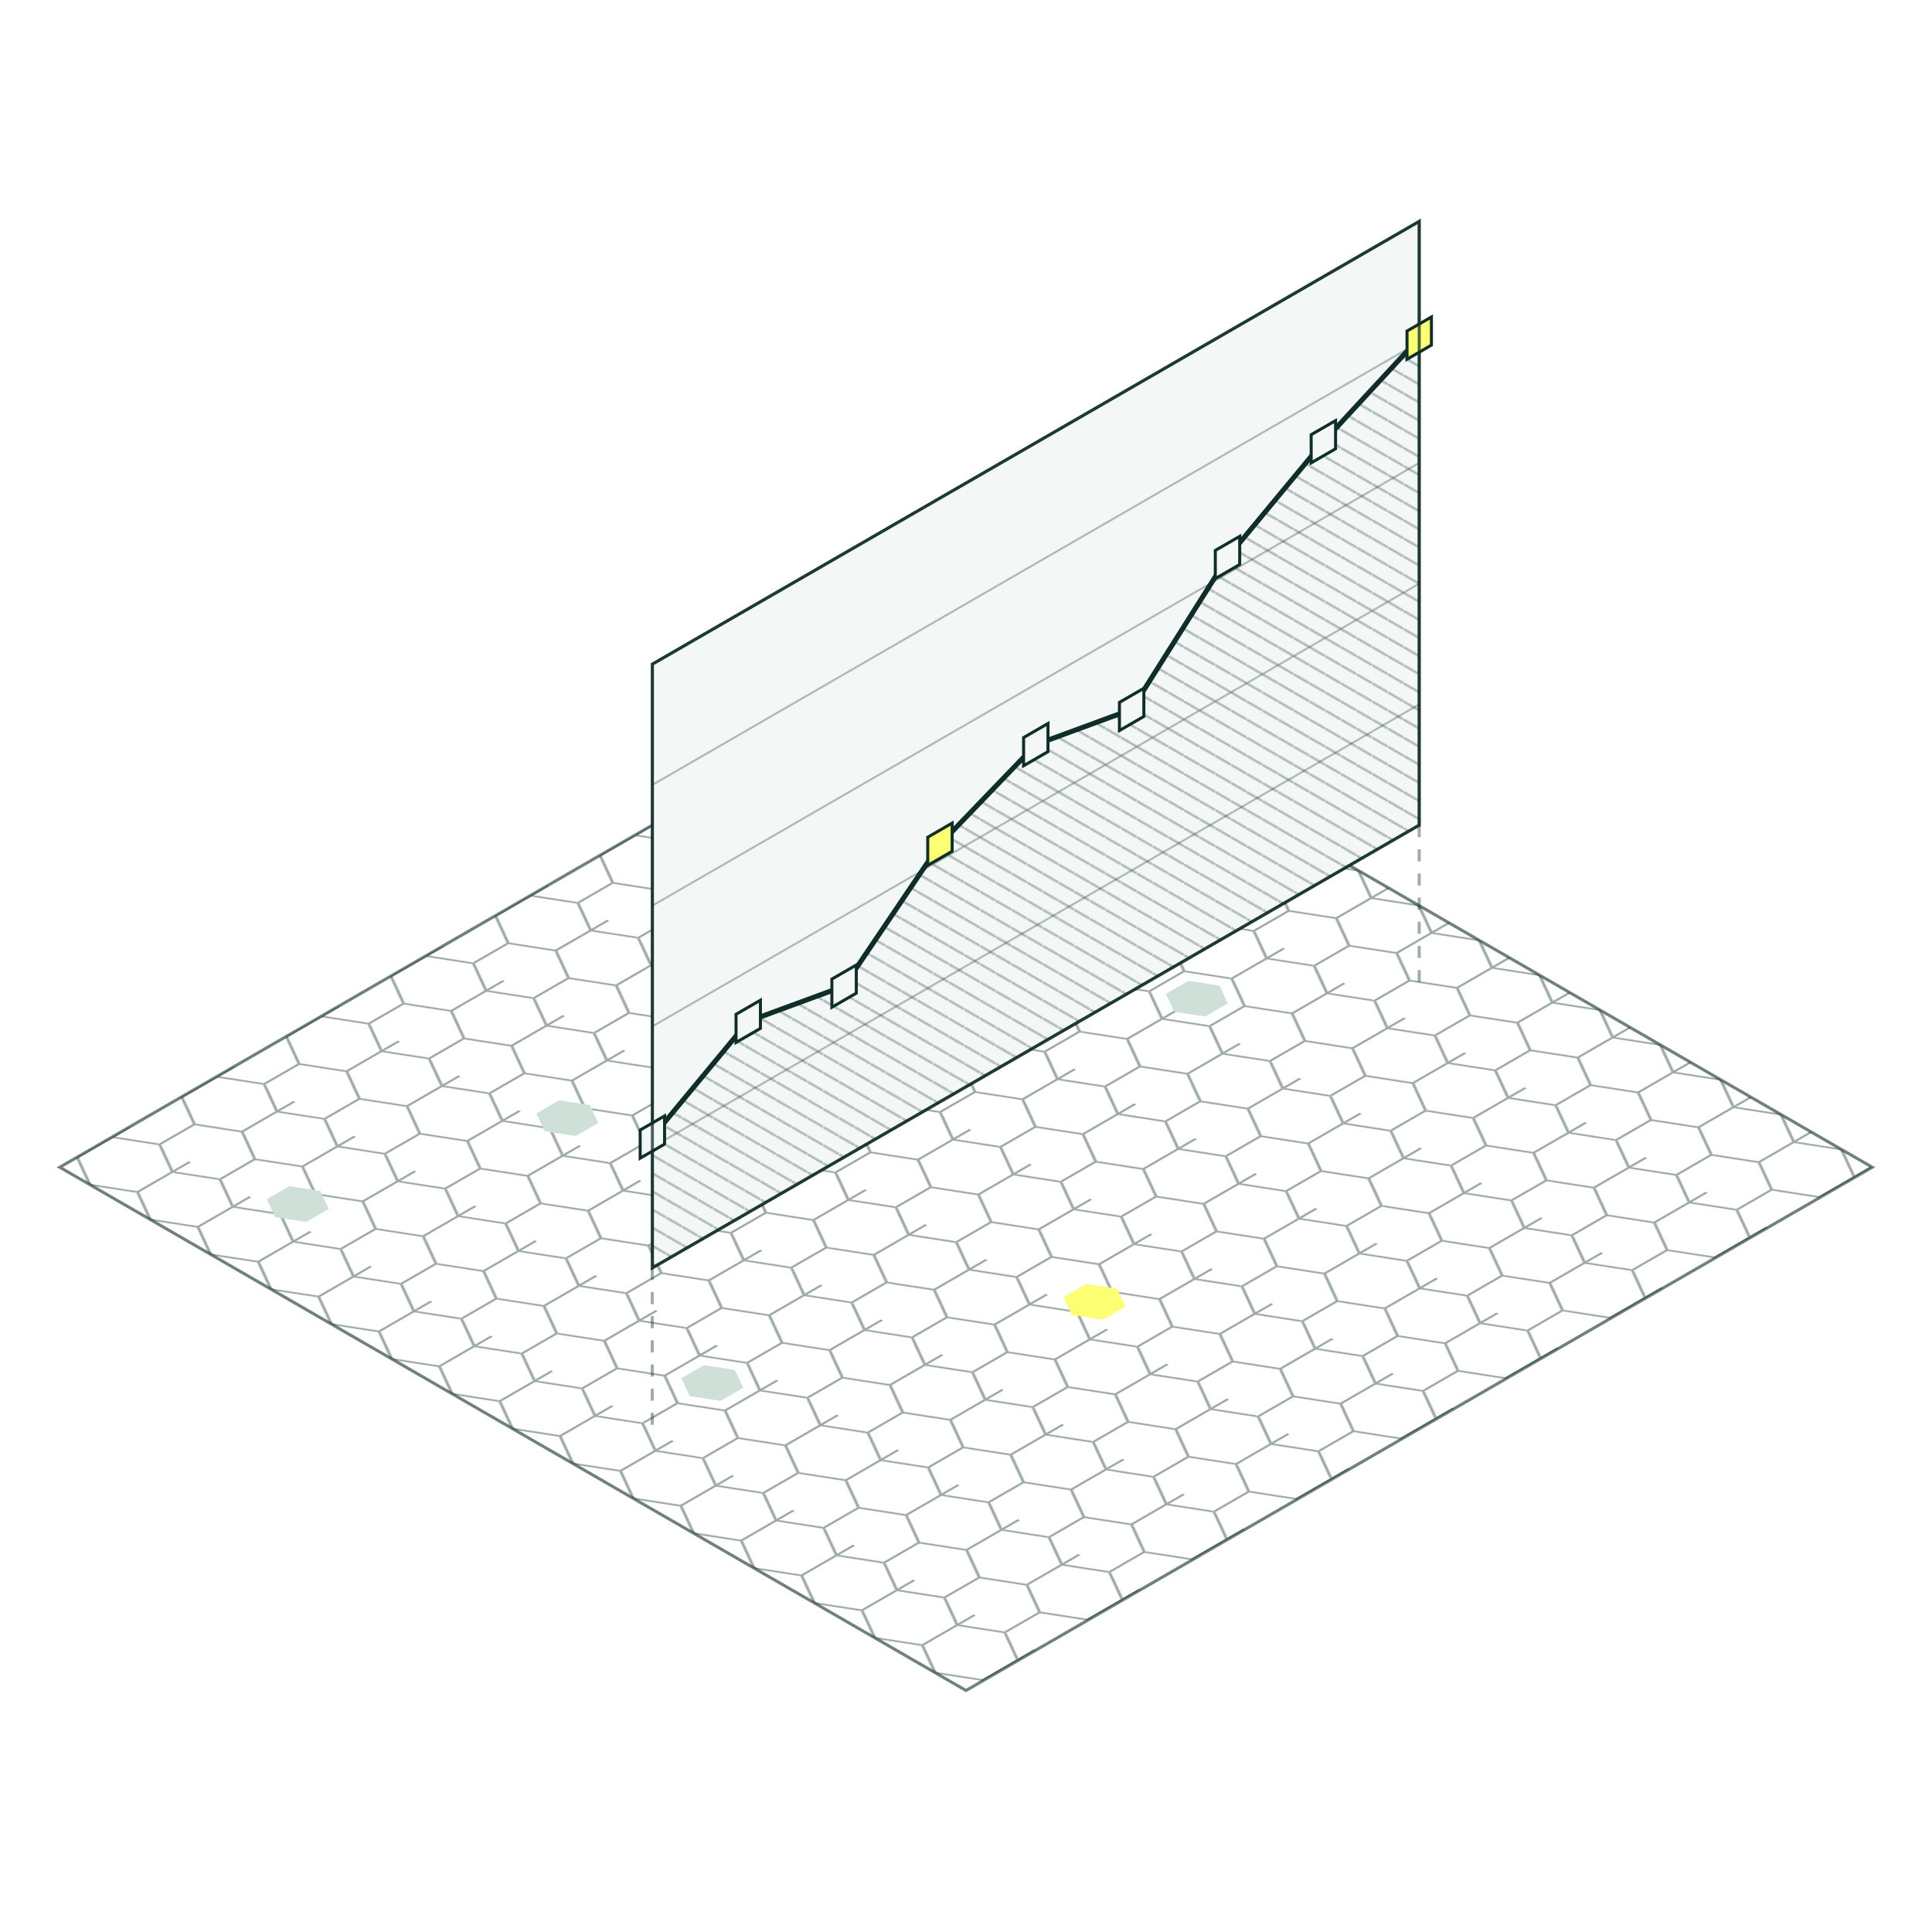
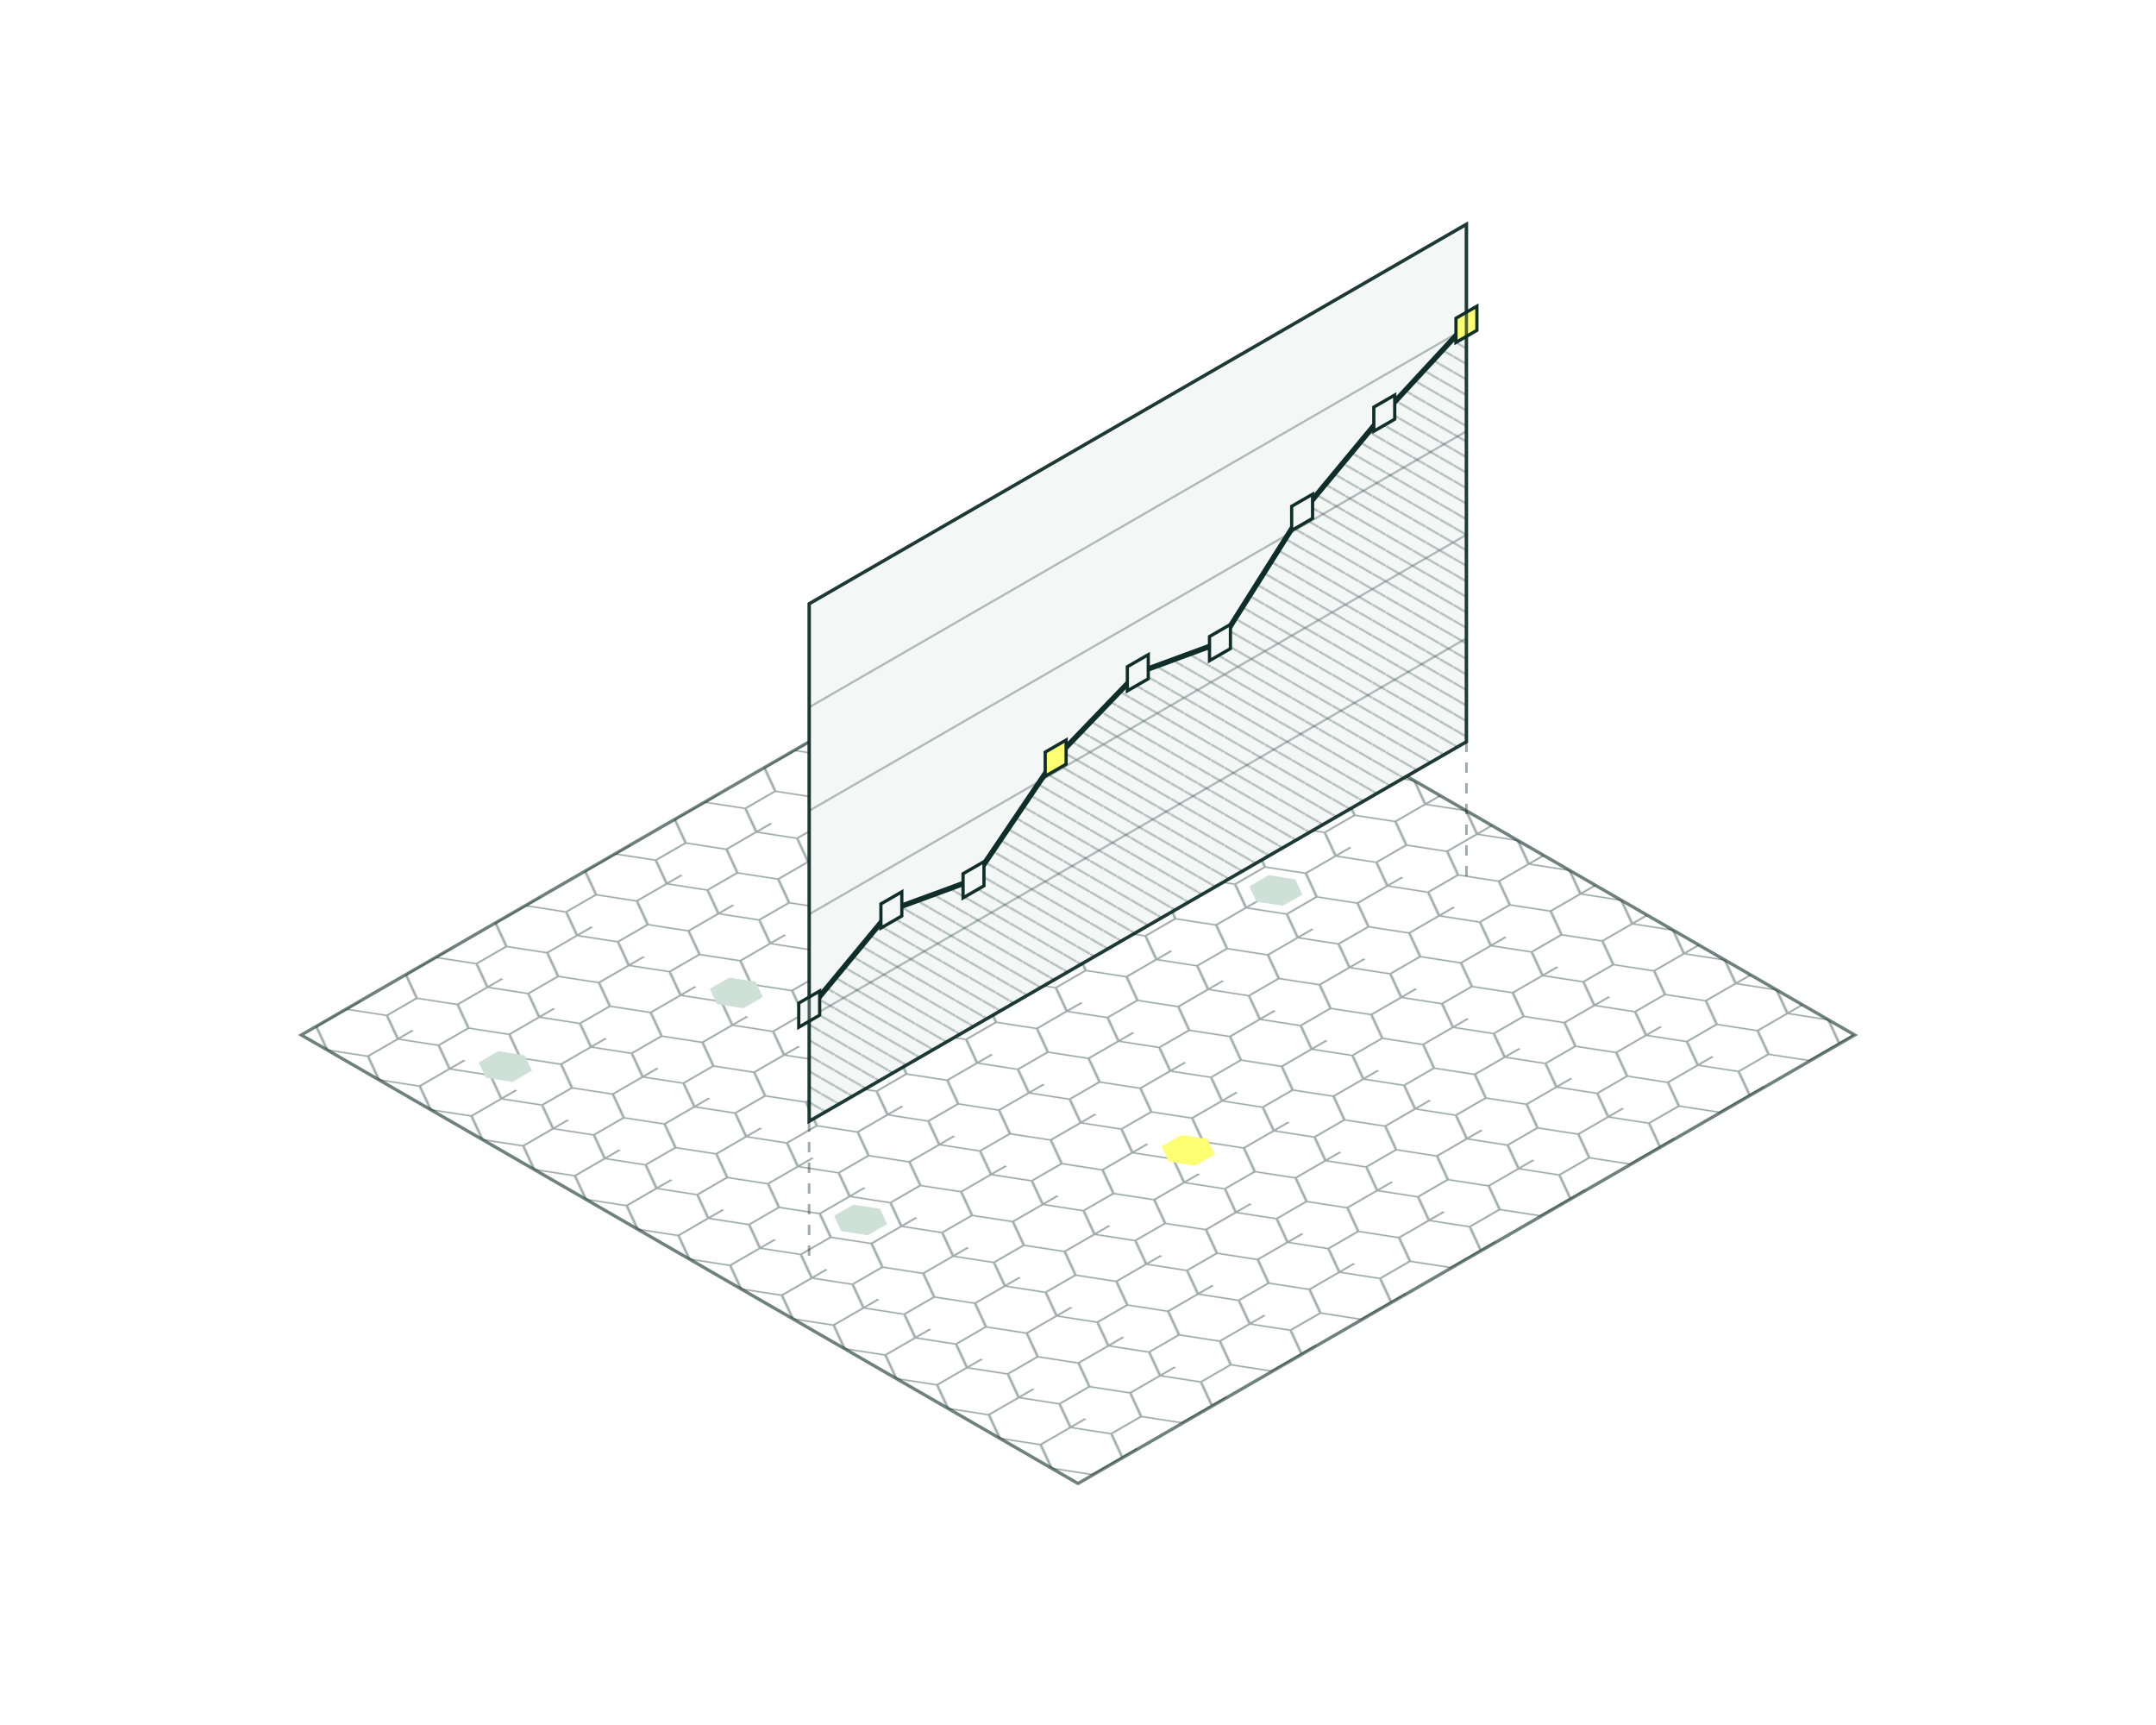
- <svg xmlns="http://www.w3.org/2000/svg" viewBox="0 0 960 960" width="960" height="960" role="img" aria-label="Abstract illustration: quality measures trending up">
+ <svg xmlns="http://www.w3.org/2000/svg" viewBox="0 0 1000 800" width="1000" height="800" role="img" aria-label="Abstract illustration: quality measures trending up">
  <defs>
    <pattern id="hex" width="34.64" height="60" patternUnits="userSpaceOnUse">
      <path d="M17.32 0 L34.64 10 L34.64 30 L17.32 40 L0 30 L0 10 Z M17.32 40 L17.32 60 M0 30 L0 0 M34.64 30 L34.64 0" fill="none" stroke="#0f2d29" stroke-opacity=".4" stroke-width="1.2" />
    </pattern>
    <pattern id="dots" width="8" height="8" patternUnits="userSpaceOnUse">
      <rect x="3" y="3" width="1.8" height="1.8" fill="#0f2d29" fill-opacity=".5" />
    </pattern>
    <pattern id="diag" width="9" height="9" patternUnits="userSpaceOnUse">
      <path d="M0 9 L9 0" stroke="#0f2d29" stroke-opacity=".28" stroke-width="1" />
    </pattern>
    <pattern id="flat" width="96" height="48" patternUnits="userSpaceOnUse">
      <path d="M0 .5 H96 M.5 0 V48" stroke="#0f2d29" stroke-opacity=".09" stroke-width="1" />
    </pattern>
  </defs>
-   <g transform="translate(0,70)">
+   <g transform="translate(500.0,400.0) scale(0.8) translate(-480.0,-410.0)">
    <g transform="matrix(0.866,0.5,-0.866,0.5,480.0,250.0)">
      <rect x="0.0" y="0.0" width="520.0" height="520.0" fill="url(#hex)" stroke="#0f2d29" stroke-opacity="0.6" stroke-width="1.5" vector-effect="non-scaling-stroke" />
      <polygon points="97.9,146.5 86.6,153.0 75.3,146.5 75.3,133.5 86.6,127.0 97.9,133.5" fill="#cfe0d8" />
      <polygon points="201.8,206.5 190.5,213.0 179.3,206.5 179.3,193.5 190.5,187.0 201.8,193.5" fill="#fdff72" />
      <polygon points="253.7,116.5 242.5,123.0 231.2,116.5 231.2,103.5 242.5,97.0 253.7,103.5" fill="#cfe0d8" />
      <polygon points="132.5,356.5 121.2,363.0 110.0,356.5 110.0,343.5 121.2,337.0 132.5,343.5" fill="#cfe0d8" />
      <polygon points="375.0,296.5 363.7,303.0 352.5,296.5 352.5,283.5 363.7,277.0 375.0,283.5" fill="#fdff72" />
      <polygon points="305.7,446.5 294.4,453.0 283.2,446.5 283.2,433.5 294.4,427.0 305.7,433.5" fill="#cfe0d8" />
      <polygon points="97.9,476.5 86.6,483.0 75.3,476.5 75.3,463.5 86.6,457.0 97.9,463.5" fill="#cfe0d8" />
    </g>
    <line x1="324.1" y1="560.0" x2="324.1" y2="640.0" stroke="#0f2d29" stroke-opacity="0.4" stroke-width="1.5" stroke-dasharray="6 6" />
    <line x1="705.2" y1="340.0" x2="705.2" y2="420.0" stroke="#0f2d29" stroke-opacity="0.4" stroke-width="1.5" stroke-dasharray="6 6" />
    <g transform="matrix(-0.866,0.5,0,1,705.2,40.0)">
      <rect x="0.0" y="0.0" width="440.0" height="300.0" fill="#f3f7f5" stroke="#0f2d29" stroke-opacity="0.75" stroke-width="1.5" vector-effect="non-scaling-stroke" />
      <polygon points="440,300 440.0,235 385.0,205 330.0,215 275.0,172 220.0,150 165.0,160 110.0,112 55.0,82 0.0,58 0,300" fill="url(#diag)" />
      <line x1="0" y1="60" x2="440" y2="60" stroke="#0f2d29" stroke-opacity="0.3" stroke-width="1" vector-effect="non-scaling-stroke" />
      <line x1="0" y1="120" x2="440" y2="120" stroke="#0f2d29" stroke-opacity="0.3" stroke-width="1" vector-effect="non-scaling-stroke" />
      <line x1="0" y1="180" x2="440" y2="180" stroke="#0f2d29" stroke-opacity="0.3" stroke-width="1" vector-effect="non-scaling-stroke" />
      <line x1="0" y1="240" x2="440" y2="240" stroke="#0f2d29" stroke-opacity="0.3" stroke-width="1" vector-effect="non-scaling-stroke" />
      <polyline points="440.0,235 385.0,205 330.0,215 275.0,172 220.0,150 165.0,160 110.0,112 55.0,82 0.0,58" fill="none" stroke="#0f2d29" stroke-width="2.5" stroke-linejoin="round" vector-effect="non-scaling-stroke" />
      <rect x="433.0" y="228" width="14" height="14" fill="#f3f7f5" stroke="#0f2d29" stroke-width="1.5" vector-effect="non-scaling-stroke" />
      <rect x="378.0" y="198" width="14" height="14" fill="#f3f7f5" stroke="#0f2d29" stroke-width="1.5" vector-effect="non-scaling-stroke" />
      <rect x="323.0" y="208" width="14" height="14" fill="#f3f7f5" stroke="#0f2d29" stroke-width="1.5" vector-effect="non-scaling-stroke" />
      <rect x="268.0" y="165" width="14" height="14" fill="#fdff72" stroke="#0f2d29" stroke-width="1.5" vector-effect="non-scaling-stroke" />
      <rect x="213.0" y="143" width="14" height="14" fill="#f3f7f5" stroke="#0f2d29" stroke-width="1.5" vector-effect="non-scaling-stroke" />
      <rect x="158.0" y="153" width="14" height="14" fill="#f3f7f5" stroke="#0f2d29" stroke-width="1.5" vector-effect="non-scaling-stroke" />
      <rect x="103.0" y="105" width="14" height="14" fill="#f3f7f5" stroke="#0f2d29" stroke-width="1.5" vector-effect="non-scaling-stroke" />
      <rect x="48.0" y="75" width="14" height="14" fill="#f3f7f5" stroke="#0f2d29" stroke-width="1.5" vector-effect="non-scaling-stroke" />
      <rect x="-7.0" y="51" width="14" height="14" fill="#fdff72" stroke="#0f2d29" stroke-width="1.5" vector-effect="non-scaling-stroke" />
      <rect x="0.0" y="0.0" width="440.0" height="300.0" fill="none" stroke="#0f2d29" stroke-opacity="0.75" stroke-width="1.5" vector-effect="non-scaling-stroke" />
    </g>
  </g>
</svg>
